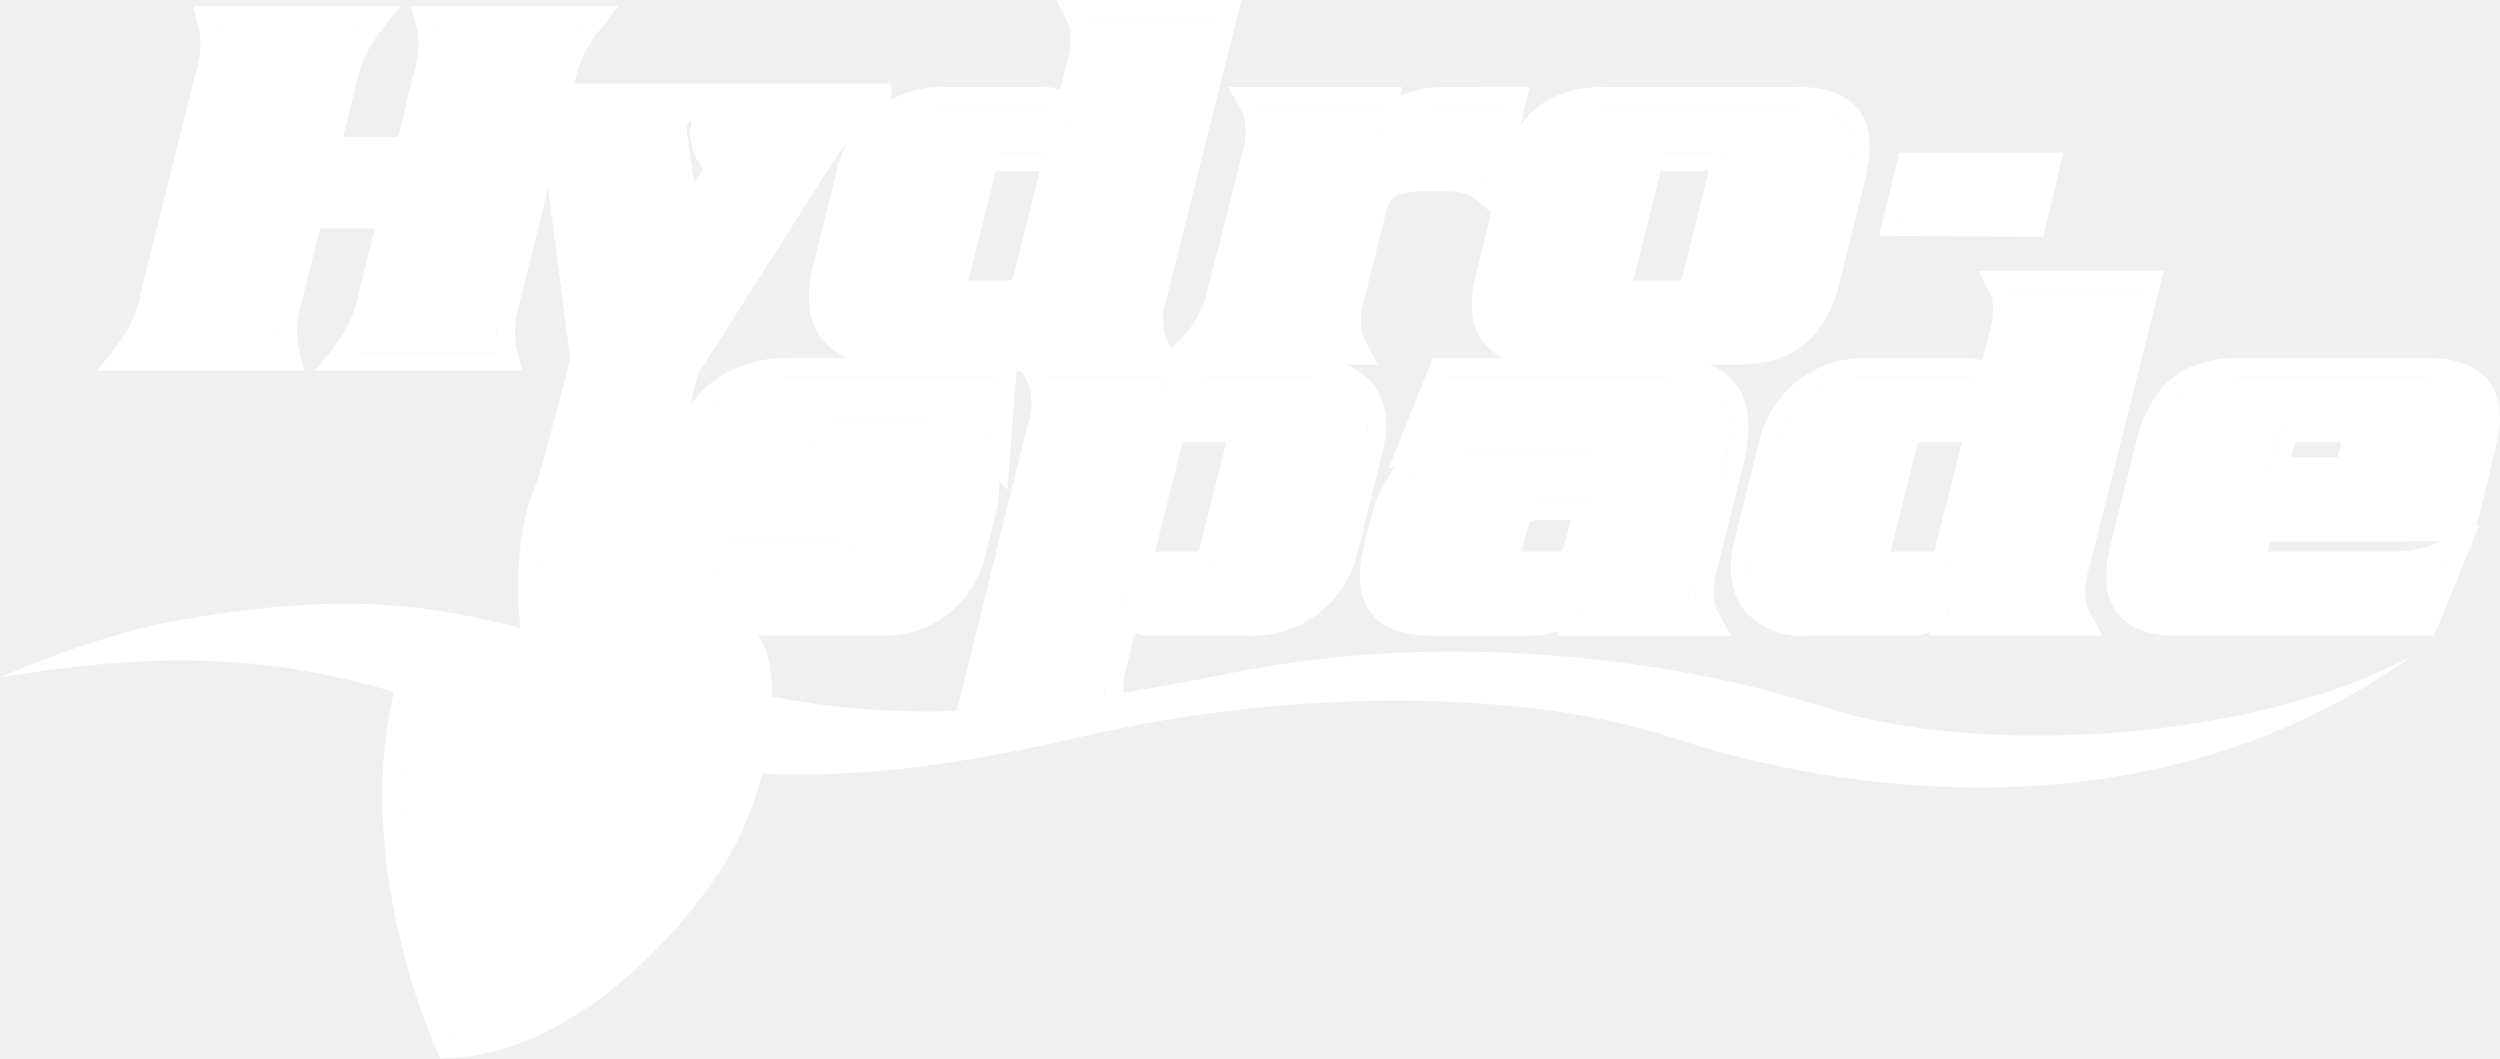
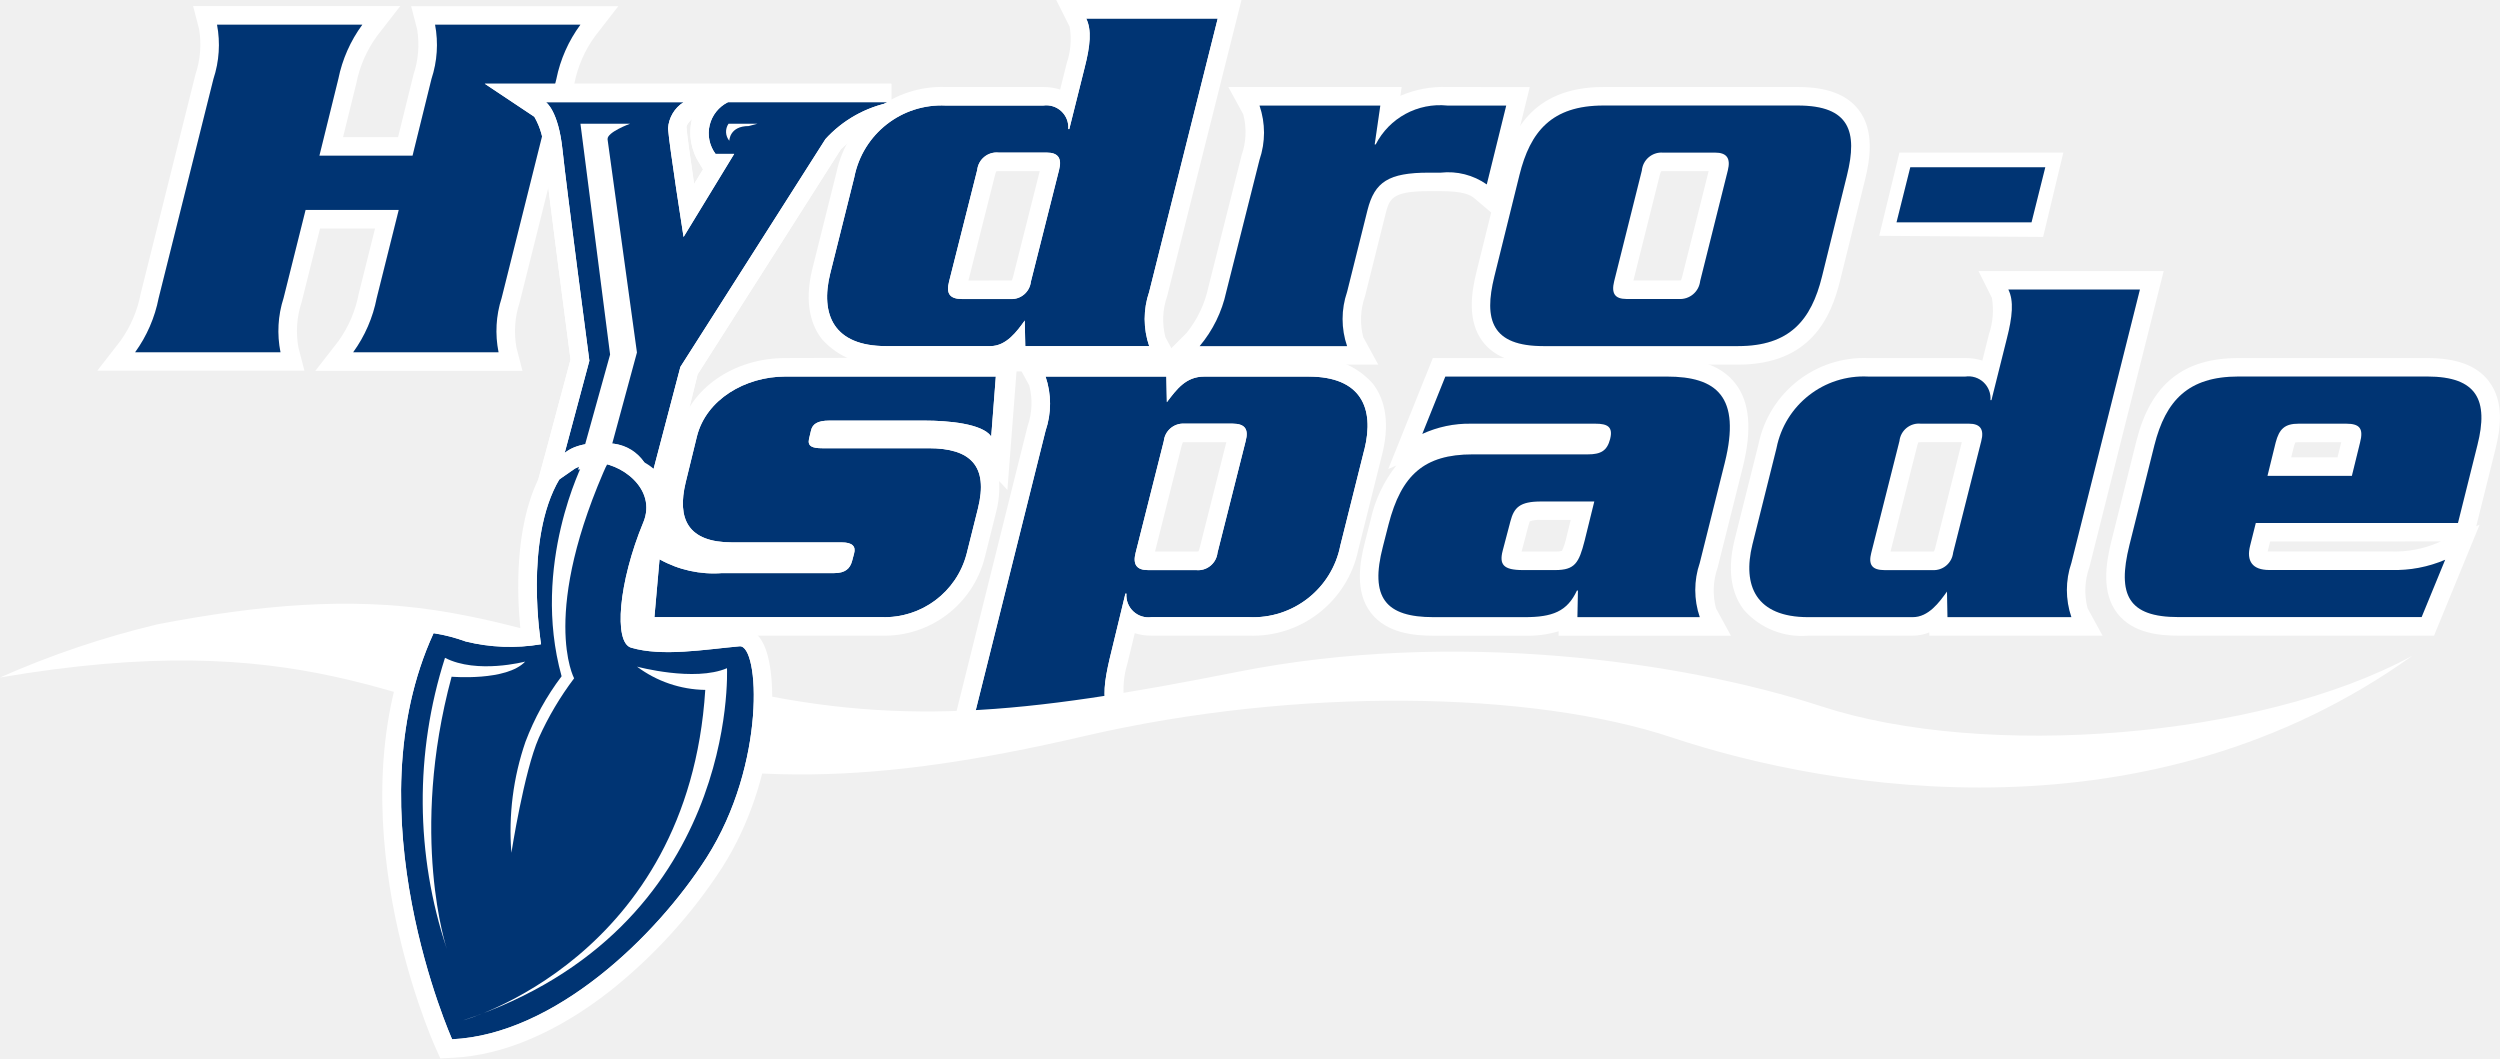
<svg xmlns="http://www.w3.org/2000/svg" id="Group_442" data-name="Group 442" width="183.614" height="77.729" viewBox="0 0 183.614 77.729">
  <defs>
    <clipPath id="clip-path">
      <rect id="Rectangle_965" data-name="Rectangle 965" width="183.614" height="77.73" fill="none" />
    </clipPath>
  </defs>
  <g id="Group_442-2" data-name="Group 442" clip-path="url(#clip-path)">
-     <path id="Path_17" data-name="Path 17" d="M603.52,235.094a6.527,6.527,0,0,1-6.729,5.263h-7.143a1.617,1.617,0,0,1-1.842-1.729h-.075l-1.165,4.812c-.376,1.617-.526,2.82-.151,3.609l-9.712.289,5.163-20.664a6.156,6.156,0,0,0,0-3.985h8.872l.038,1.88c.714-.94,1.391-1.88,2.744-1.88h7.669c3.834,0,4.849,2.293,4.1,5.338Zm-7.932-8.947h-3.534a1.434,1.434,0,0,0-1.5,1.278l-2.068,8.2c-.225.865.075,1.278.9,1.278h3.534a1.437,1.437,0,0,0,1.579-1.278l2.068-8.2c.226-.865-.038-1.278-.978-1.278" transform="translate(-505.077 -195.03)" fill="#ffffff" />
+     <path id="Path_17" data-name="Path 17" d="M603.52,235.094a6.527,6.527,0,0,1-6.729,5.263h-7.143a1.617,1.617,0,0,1-1.842-1.729h-.075l-1.165,4.812c-.376,1.617-.526,2.82-.151,3.609l-9.712.289,5.163-20.664a6.156,6.156,0,0,0,0-3.985h8.872l.038,1.88c.714-.94,1.391-1.88,2.744-1.88h7.669c3.834,0,4.849,2.293,4.1,5.338Zm-7.932-8.947h-3.534a1.434,1.434,0,0,0-1.5,1.278l-2.068,8.2c-.225.865.075,1.278.9,1.278h3.534a1.437,1.437,0,0,0,1.579-1.278l2.068-8.2c.226-.865-.038-1.278-.978-1.278" transform="translate(-505.077 -195.03)" fill="#003473" />
    <path id="Path_18" data-name="Path 18" d="M177.176,360.822c-11.2,6.106-31.43,7.624-43.377,3.724-10.28-3.355-27.074-5.686-42.889-2.544-15.869,3.152-25.064,4.1-37.764,1.063-6.787-1.624-13.863-4.483-21.191-5.587-6.382-.962-12.893-.4-20.37,1.03A67.04,67.04,0,0,0,0,362.419c22.028-3.76,29.17,1.875,41.869,4.913s22.057,3.038,37.763-.608,32.9-3.316,43.159.1c11.864,3.95,35.13,7.785,54.385-6" transform="translate(0 -312.66)" fill="#fff" />
-     <path id="Path_19" data-name="Path 19" d="M248.791,274.642a3.668,3.668,0,0,1,2.5-1.2c1.958-.036,4.676,1.915,3.646,4.405-1.823,4.405-2.186,8.818-.895,9.2,2.3.678,5.433.127,7.969-.1,1.449-.129,1.981,8.605-2.424,15.517-3.7,5.8-11.165,12.988-18.69,13.345,0,0-7.437-16.611-1.361-29.827a12.393,12.393,0,0,1,2.355.608,13.566,13.566,0,0,0,5.538.205s-1.285-7.724,1.367-12.152" transform="translate(-207.69 -239.481)" fill="#ffffff" />
+     <path id="Path_19" data-name="Path 19" d="M248.791,274.642a3.668,3.668,0,0,1,2.5-1.2c1.958-.036,4.676,1.915,3.646,4.405-1.823,4.405-2.186,8.818-.895,9.2,2.3.678,5.433.127,7.969-.1,1.449-.129,1.981,8.605-2.424,15.517-3.7,5.8-11.165,12.988-18.69,13.345,0,0-7.437-16.611-1.361-29.827a12.393,12.393,0,0,1,2.355.608,13.566,13.566,0,0,0,5.538.205s-1.285-7.724,1.367-12.152" transform="translate(-207.69 -239.481)" fill="#003473" />
    <path id="Path_20" data-name="Path 20" d="M80.58,3.669l.441,1.7a6.911,6.911,0,0,1-.267,3.318l-1.136,4.6h-4.04l.974-3.949a8.786,8.786,0,0,1,1.521-3.48l1.707-2.2H64.566l.441,1.7a6.9,6.9,0,0,1-.266,3.314l-4.022,16.09a8.769,8.769,0,0,1-1.483,3.48l-1.707,2.195H72.742l-.441-1.7a6.73,6.73,0,0,1,.229-3.313L73.888,20h4.038l-1.194,4.776a8.769,8.769,0,0,1-1.484,3.48l-1.707,2.195H88.757l-.441-1.7a6.729,6.729,0,0,1,.229-3.313l4.022-16.09a8.788,8.788,0,0,1,1.521-3.48l1.707-2.2ZM91.247,9.014,87.225,25.1A7.881,7.881,0,0,0,87,29.089H76.323A10.086,10.086,0,0,0,78.052,25.1l1.616-6.466H72.826L71.21,25.1a7.882,7.882,0,0,0-.226,3.985H60.308A10.089,10.089,0,0,0,62.037,25.1L66.06,9.014a7.977,7.977,0,0,0,.263-3.985H77a10.081,10.081,0,0,0-1.767,3.985l-1.391,5.639h6.842l1.391-5.639a7.983,7.983,0,0,0,.263-3.985H93.014a10.081,10.081,0,0,0-1.767,3.985" transform="translate(-50.383 -3.213)" fill="#fff" />
-     <path id="Path_21" data-name="Path 21" d="M110.852,18.6l-4.022,16.09a7.881,7.881,0,0,0-.226,3.985H95.928a10.086,10.086,0,0,0,1.729-3.985l1.616-6.466H92.431l-1.616,6.466a7.88,7.88,0,0,0-.226,3.985H79.913a10.089,10.089,0,0,0,1.729-3.985L85.665,18.6a7.977,7.977,0,0,0,.263-3.985H96.6A10.082,10.082,0,0,0,94.837,18.6l-1.391,5.639h6.842l1.391-5.639a7.983,7.983,0,0,0,.263-3.985h10.676a10.082,10.082,0,0,0-1.767,3.985" transform="translate(-69.988 -12.804)" fill="#ffffff" />
+     <path id="Path_21" data-name="Path 21" d="M110.852,18.6l-4.022,16.09a7.881,7.881,0,0,0-.226,3.985H95.928a10.086,10.086,0,0,0,1.729-3.985l1.616-6.466H92.431l-1.616,6.466a7.88,7.88,0,0,0-.226,3.985H79.913a10.089,10.089,0,0,0,1.729-3.985L85.665,18.6a7.977,7.977,0,0,0,.263-3.985H96.6A10.082,10.082,0,0,0,94.837,18.6l-1.391,5.639h6.842l1.391-5.639a7.983,7.983,0,0,0,.263-3.985h10.676a10.082,10.082,0,0,0-1.767,3.985" transform="translate(-69.988 -12.804)" fill="#003473" />
    <path id="Path_22" data-name="Path 22" d="M290.252,79.878l.981-3.6,1.747-6.52c-.25-1.889-1.662-12.59-1.944-15.262a5.376,5.376,0,0,0-.713-2.568L286.683,49.5h29.859v2.72a8.231,8.231,0,0,0-3.708,2.095c-.718,1.148-9.348,14.692-10.521,16.533L300.55,77.87l-2.63.033a.318.318,0,0,0,.021.066c-.024-.057-.265-.566-1.376-.7a5.192,5.192,0,0,0-3.261.485Zm5.442-5.379a10.124,10.124,0,0,1,1.189.071,5.372,5.372,0,0,1,1.584.424l1.315-5.239.119-.186c.1-.155,9.879-15.5,10.627-16.7a3.91,3.91,0,0,1,.529-.653h-6.108a1.252,1.252,0,0,0-.427.594,1,1,0,0,0,0,.483h2.9l-6.906,11.336-.574-3.666c-.109-.7-1.069-6.849-1.152-8.1a2.945,2.945,0,0,1,.028-.652h-5.433a12.314,12.314,0,0,1,.361,1.991c.3,2.835,1.954,15.332,1.971,15.458l.036.269L294.5,74.577a9.015,9.015,0,0,1,1.19-.077m6.2-22.4c-.2.173-.408.432-.4.592.035.534.293,2.348.563,4.169l.654-1.073-.259-.44A4.126,4.126,0,0,1,301.9,52.1" transform="translate(-251.077 -43.35)" fill="#fff" />
-     <path id="Path_23" data-name="Path 23" d="M332.95,60.448H322.842s.911.608,1.215,3.494,1.975,15.494,1.975,15.494l-1.817,6.782s.943-1,3.646-.684a3.461,3.461,0,0,1,2.734,2.431l2.121-8.074s9.874-15.494,10.633-16.71a8.793,8.793,0,0,1,4.861-2.734h-12a2.547,2.547,0,0,0-.911,3.8h1.367l-3.716,6.1s-1.058-6.753-1.139-7.975a2.463,2.463,0,0,1,1.139-1.921" transform="translate(-282.745 -52.94)" fill="#ffffff" />
+     <path id="Path_23" data-name="Path 23" d="M332.95,60.448H322.842s.911.608,1.215,3.494,1.975,15.494,1.975,15.494l-1.817,6.782s.943-1,3.646-.684a3.461,3.461,0,0,1,2.734,2.431l2.121-8.074s9.874-15.494,10.633-16.71a8.793,8.793,0,0,1,4.861-2.734h-12a2.547,2.547,0,0,0-.911,3.8h1.367l-3.716,6.1s-1.058-6.753-1.139-7.975a2.463,2.463,0,0,1,1.139-1.921" transform="translate(-282.745 -52.94)" fill="#003473" />
    <path id="Path_24" data-name="Path 24" d="M704.452,51.455A7.921,7.921,0,0,0,701,52.1l.094-.646H688.363l1.1,2.012a5.138,5.138,0,0,1-.125,3l-2.442,9.694a8.055,8.055,0,0,1-1.6,3.36l-2.322,2.322h16.4l-1.1-2.011a5.142,5.142,0,0,1,.126-3l1.5-6.009c.292-1.145.438-1.719,3.193-1.719h.865c1.64,0,2.172.26,2.5.541l1.675,1.424,2.371-9.61Zm2.895,7.15a4.936,4.936,0,0,0-3.383-.865H703.1c-2.97,0-3.985.677-4.511,2.744l-1.5,6.015a6.157,6.157,0,0,0,0,3.985H686.257a9.2,9.2,0,0,0,1.955-3.985l2.443-9.7a6.154,6.154,0,0,0,0-3.985h8.872l-.414,2.857h.075a5.3,5.3,0,0,1,5.263-2.857h4.323Z" transform="translate(-598.148 -45.064)" fill="#fff" />
    <path id="Path_25" data-name="Path 25" d="M961.426,90.255h-3.834a1.449,1.449,0,0,0-1.541,1.316l-2.03,8.12c-.226.9.038,1.316.9,1.316h3.835a1.483,1.483,0,0,0,1.579-1.316l2.03-8.12c.226-.9-.075-1.316-.94-1.316m-2.41,9.106c-.044.179-.089.257-.087.269a.7.7,0,0,1-.172.016h-3.324L957.37,91.9a1.312,1.312,0,0,1,.1-.278.886.886,0,0,1,.126-.008h3.361Z" transform="translate(-835.465 -79.045)" fill="#fff" />
    <path id="Path_26" data-name="Path 26" d="M898.737,53.108c-.87-1.112-2.323-1.653-4.439-1.653H880.012c-5.349,0-6.834,3.508-7.485,6.146l-1.843,7.444c-.364,1.475-.71,3.614.491,5.147.87,1.112,2.322,1.652,4.439,1.652H889.9c5.348,0,6.834-3.508,7.486-6.147l1.842-7.444c.364-1.475.71-3.613-.49-5.146m-.83,4.82-1.842,7.443c-.789,3.2-2.368,5.113-6.165,5.113H875.614c-3.8,0-4.4-1.917-3.609-5.113l1.842-7.443c.789-3.2,2.368-5.113,6.165-5.113H894.3c3.8,0,4.4,1.917,3.609,5.113" transform="translate(-762.246 -45.064)" fill="#fff" />
    <path id="Path_27" data-name="Path 27" d="M1112.757,90.255l-1.484,6.11,12.039.082,1.484-6.192Zm9.7,5.118h-9.915l1.01-4.042h9.915Z" transform="translate(-973.254 -79.045)" fill="#fff" />
    <path id="Path_28" data-name="Path 28" d="M594.253,213.616a5.646,5.646,0,0,0-4.715-1.878h-7.669a3.775,3.775,0,0,0-1.443.273l-.006-.273h-12.5l1.1,2.012a5.147,5.147,0,0,1-.126,3l-5.5,22.064h11.772l.82-1.945a6.534,6.534,0,0,1,.244-2.7l.538-2.223a3.937,3.937,0,0,0,1.223.18h7.143a7.917,7.917,0,0,0,8.047-6.29l1.769-7.075c.659-2.67-.018-4.273-.7-5.147m-.618,4.821-1.767,7.067a6.527,6.527,0,0,1-6.729,5.263H578a1.617,1.617,0,0,1-1.842-1.729h-.075l-1.165,4.812c-.376,1.617-.526,2.819-.151,3.609l-9.712.289,5.163-20.664a6.157,6.157,0,0,0,0-3.985h8.872l.038,1.88c.714-.94,1.391-1.88,2.744-1.88h7.669c3.834,0,4.849,2.293,4.1,5.338" transform="translate(-493.425 -185.44)" fill="#fff" />
    <path id="Path_29" data-name="Path 29" d="M675.471,261.287a1.437,1.437,0,0,0,1.579-1.278l2.068-8.2c.226-.865-.038-1.278-.978-1.278h-3.534a1.434,1.434,0,0,0-1.5,1.278l-2.068,8.2c-.226.865.075,1.278.9,1.278Zm-1.052-9.13a1.215,1.215,0,0,1,.092-.256.783.783,0,0,1,.1-.005h3.088l-1.961,7.77a1.437,1.437,0,0,1-.085.25,1.116,1.116,0,0,1-.178.012h-3.013Z" transform="translate(-587.63 -219.419)" fill="#fff" />
    <path id="Path_30" data-name="Path 30" d="M890.848,296.543c-1.579,0-1.992.451-2.256,1.466l-.564,2.143c-.263,1.015.038,1.429,1.466,1.429H891.9c1.429,0,1.729-.526,2.143-2.143l.714-2.895Zm1.878,2.558a5.348,5.348,0,0,1-.342,1.07,1.384,1.384,0,0,1-.484.049h-2.483l.492-1.869c.069-.266.119-.35.111-.35a2.05,2.05,0,0,1,.828-.1h2.174Z" transform="translate(-777.661 -259.713)" fill="#fff" />
    <path id="Path_31" data-name="Path 31" d="M832.29,219.74c.689-2.776.506-4.787-.558-6.148-.977-1.248-2.615-1.855-5.009-1.855h-17.2l-3.274,8.149.589-.258a9.79,9.79,0,0,0-1.886,4l-.412,1.611c-.389,1.494-.765,3.659.438,5.216,1.16,1.5,3.181,1.675,4.6,1.675h6.692a7.794,7.794,0,0,0,2.492-.328l-.006.328h12.662l-1.1-2.011a5.135,5.135,0,0,1,.123-3Zm-3.162,7.04a6.156,6.156,0,0,0,0,3.985h-8.985l.038-1.955h-.075c-.714,1.541-1.8,1.955-3.834,1.955H809.58c-3.534,0-4.7-1.429-3.721-5.188l.413-1.616c.94-3.647,2.631-5.15,6.165-5.15H820.9c.977,0,1.429-.263,1.654-1.128.225-.9-.188-1.128-1.09-1.128h-9.135a8.237,8.237,0,0,0-3.571.752l1.692-4.21h16.278c3.647,0,5.451,1.466,4.248,6.316Z" transform="translate(-704.287 -185.439)" fill="#fff" />
    <path id="Path_32" data-name="Path 32" d="M1113.238,250.535H1109.7a1.437,1.437,0,0,0-1.579,1.278l-2.068,8.2c-.226.865.037,1.278.977,1.278h3.534a1.434,1.434,0,0,0,1.5-1.278l2.068-8.2c.226-.865-.075-1.278-.9-1.278m-2.481,9.13a1.2,1.2,0,0,1-.092.256.772.772,0,0,1-.1.005h-3.088l1.961-7.77a1.433,1.433,0,0,1,.085-.25,1.119,1.119,0,0,1,.178-.012h3.013Z" transform="translate(-968.62 -219.419)" fill="#fff" />
    <path id="Path_33" data-name="Path 33" d="M1049.9,182.051l5.463-21.772H1041.76l.984,1.968a5.421,5.421,0,0,1-.216,2.671l-.484,1.938a3.918,3.918,0,0,0-1.241-.186h-7.143a7.92,7.92,0,0,0-8.049,6.293l-1.768,7.071c-.659,2.671.018,4.273.7,5.147a5.646,5.646,0,0,0,4.715,1.878h7.669a3.2,3.2,0,0,0,1.218-.24l.005.24h12.723l-1.1-2.012a5.127,5.127,0,0,1,.124-3m-1.318,3.647h-9.1l-.038-1.88c-.564.789-1.353,1.88-2.519,1.88h-7.669c-3.834,0-4.849-2.293-4.1-5.338l1.767-7.068a6.527,6.527,0,0,1,6.729-5.263h7.143a1.617,1.617,0,0,1,1.842,1.729h.075l1.128-4.511c.414-1.616.526-2.782.113-3.609h9.661l-5.037,20.075a6.154,6.154,0,0,0,0,3.985" transform="translate(-896.449 -140.372)" fill="#fff" />
    <path id="Path_34" data-name="Path 34" d="M1343.229,250.535c-1.015,0-1.428.376-1.692,1.391l-.6,2.443h6.2l.6-2.443c.263-1.015,0-1.391-1.015-1.391Zm2.844,2.474h-3.4l.183-.742a1.963,1.963,0,0,1,.12-.355,1.522,1.522,0,0,1,.255-.017h3.118Z" transform="translate(-1174.393 -219.419)" fill="#fff" />
    <path id="Path_35" data-name="Path 35" d="M1273.616,213.416c-.88-1.13-2.354-1.679-4.508-1.679h-13.872c-4.059,0-6.437,1.927-7.485,6.067l-1.843,7.372c-.416,1.681-.741,3.805.446,5.322,1.142,1.459,3.105,1.628,4.483,1.628h18.768l3.347-8.148-.246.107,1.4-5.617c.362-1.431.705-3.511-.494-5.051m-.824,4.718-1.428,5.714h-14.849l-.414,1.654c-.3,1.165.188,1.8,1.391,1.8h8.985a9.354,9.354,0,0,0,3.947-.752l-1.729,4.21h-17.857c-3.684,0-4.511-1.616-3.609-5.263l1.842-7.368c.827-3.271,2.481-5.037,6.165-5.037h13.872c3.684,0,4.511,1.767,3.684,5.037m-2.681,7.074-.228.1a8.1,8.1,0,0,1-3.407.64h-8.985l-.1,0c.006-.033.015-.07.026-.112l.156-.624Z" transform="translate(-1090.836 -185.439)" fill="#fff" />
    <path id="Path_36" data-name="Path 36" d="M344.013,74.306l2.159,15.662L343.9,98.345l-2.051.228L344.2,90.12l-2.178-16.953h3.646s-1.709.627-1.652,1.139" transform="translate(-299.391 -64.08)" fill="#fff" />
    <path id="Path_37" data-name="Path 37" d="M429.511,73.167a1.04,1.04,0,0,0,.057,1.253s0-1.082,1.424-1.082l.646-.171Z" transform="translate(-376.003 -64.08)" fill="#fff" />
    <path id="Path_38" data-name="Path 38" d="M307.287,271.446s-3.868,7.542-1.6,15.722a19.283,19.283,0,0,0-2.652,4.808A20.147,20.147,0,0,0,302,300.133s.931-5.979,2.012-8.436a22.752,22.752,0,0,1,2.594-4.378s-2.582-4.785,2.6-16.14Z" transform="translate(-264.44 -237.5)" fill="#fff" />
    <path id="Path_39" data-name="Path 39" d="M257.7,389.3s-3.54.939-5.895-.274a34.407,34.407,0,0,0,.137,21.387s-2.8-8.342.348-20c0,0,4.044.343,5.41-1.117" transform="translate(-219.122 -340.711)" fill="#fff" />
    <path id="Path_40" data-name="Path 40" d="M286.727,394.224s4.215,1.139,6.608.114c0,0,.911,19.14-19.368,25.862,0,0,16.52-4.557,17.773-24.267a8.579,8.579,0,0,1-5.013-1.709" transform="translate(-239.941 -345.262)" fill="#fff" />
-     <path id="Path_41" data-name="Path 41" d="M512.792,31.026a6.156,6.156,0,0,0,0,3.985h-9.1l-.038-1.88c-.564.79-1.353,1.88-2.519,1.88h-7.669c-3.834,0-4.849-2.293-4.1-5.338l1.767-7.068a6.527,6.527,0,0,1,6.729-5.263h7.143a1.617,1.617,0,0,1,1.842,1.729h.075l1.128-4.511c.414-1.617.526-2.782.113-3.609h9.661ZM505.273,20.8h-3.534a1.437,1.437,0,0,0-1.579,1.278l-2.068,8.2c-.225.865.038,1.278.978,1.278H502.6a1.433,1.433,0,0,0,1.5-1.278l2.068-8.2c.226-.865-.075-1.278-.9-1.278" transform="translate(-428.39 -9.591)" fill="#ffffff" />
-     <path id="Path_42" data-name="Path 42" d="M730.5,68.2a4.936,4.936,0,0,0-3.383-.865h-.865c-2.97,0-3.985.677-4.511,2.744l-1.5,6.015a6.157,6.157,0,0,0,0,3.985H709.412a9.2,9.2,0,0,0,1.955-3.985l2.443-9.7a6.154,6.154,0,0,0,0-3.985h8.872l-.414,2.857h.075a5.3,5.3,0,0,1,5.263-2.857h4.323Z" transform="translate(-621.304 -54.655)" fill="#ffffff" />
-     <path id="Path_43" data-name="Path 43" d="M905.655,74.963c-.789,3.2-2.368,5.113-6.165,5.113H885.2c-3.8,0-4.4-1.917-3.609-5.113l1.842-7.443c.79-3.2,2.368-5.113,6.165-5.113h14.285c3.8,0,4.4,1.917,3.609,5.113Zm-7.857-9.1h-3.834a1.449,1.449,0,0,0-1.541,1.316l-2.03,8.12c-.226.9.038,1.316.9,1.316h3.835a1.483,1.483,0,0,0,1.579-1.316l2.03-8.12c.226-.9-.075-1.316-.94-1.316" transform="translate(-771.837 -54.656)" fill="#ffffff" />
-     <path id="Path_44" data-name="Path 44" d="M1131.438,102.962h-9.915l1.01-4.042h9.915Z" transform="translate(-982.231 -86.634)" fill="#ffffff" />
-     <path id="Path_45" data-name="Path 45" d="M411.73,227.086c-.639-.94-3.158-1.165-4.887-1.165h-6.992c-.9,0-1.241.263-1.353.714l-.151.639c-.113.526.226.677.978.677h7.819c3.045,0,4.4,1.278,3.609,4.436l-.827,3.308a6.224,6.224,0,0,1-6.24,4.661H386.994l.376-4.248a8.144,8.144,0,0,0,4.586,1.015h8.233c.827,0,1.165-.338,1.316-.865l.151-.564c.15-.526-.113-.827-.9-.827h-8.045c-3.271,0-4.06-1.729-3.421-4.4l.827-3.383c.677-2.707,3.534-4.4,6.5-4.4h15.451Z" transform="translate(-338.93 -195.03)" fill="#ffffff" />
-     <path id="Path_46" data-name="Path 46" d="M838.737,236.372a6.158,6.158,0,0,0,0,3.985h-8.985l.038-1.955h-.075c-.714,1.541-1.8,1.955-3.834,1.955h-6.692c-3.534,0-4.7-1.429-3.722-5.188l.413-1.616c.94-3.647,2.632-5.15,6.165-5.15H830.5c.977,0,1.429-.263,1.654-1.128.225-.9-.188-1.128-1.09-1.128h-9.135a8.238,8.238,0,0,0-3.571.752l1.692-4.21h16.278c3.647,0,5.451,1.466,4.248,6.316Zm-11.654-4.511c-1.579,0-1.992.451-2.256,1.466l-.564,2.143c-.263,1.015.037,1.429,1.466,1.429h2.406c1.429,0,1.729-.526,2.143-2.143l.714-2.895Z" transform="translate(-713.897 -195.03)" fill="#ffffff" />
-     <path id="Path_47" data-name="Path 47" d="M1050.645,181.08h-3.534a1.437,1.437,0,0,0-1.579,1.278l-2.068,8.2c-.226.865.037,1.278.977,1.278h3.534a1.434,1.434,0,0,0,1.5-1.278l2.068-8.2c.225-.865-.075-1.278-.9-1.278m7.518,10.225a6.155,6.155,0,0,0,0,3.985h-9.1l-.037-1.88c-.564.789-1.353,1.88-2.519,1.88h-7.669c-3.835,0-4.849-2.293-4.1-5.338l1.767-7.068a6.527,6.527,0,0,1,6.729-5.263h7.143a1.617,1.617,0,0,1,1.842,1.729h.075l1.128-4.511c.414-1.616.526-2.782.113-3.609h9.661Z" transform="translate(-906.027 -149.963)" fill="#ffffff" />
-     <path id="Path_48" data-name="Path 48" d="M1280.982,233.44h-14.849l-.414,1.654c-.3,1.165.188,1.8,1.391,1.8h8.985a9.356,9.356,0,0,0,3.947-.752l-1.729,4.21h-17.857c-3.684,0-4.511-1.616-3.609-5.263l1.842-7.368c.827-3.271,2.481-5.037,6.165-5.037h13.872c3.684,0,4.511,1.767,3.684,5.037Zm-8.2-7.293h-3.5c-1.015,0-1.428.376-1.692,1.391l-.6,2.443h6.2l.6-2.443c.263-1.015,0-1.391-1.015-1.391" transform="translate(-1100.455 -195.03)" fill="#ffffff" />
+     <path id="Path_41" data-name="Path 41" d="M512.792,31.026a6.156,6.156,0,0,0,0,3.985h-9.1l-.038-1.88c-.564.79-1.353,1.88-2.519,1.88h-7.669c-3.834,0-4.849-2.293-4.1-5.338l1.767-7.068a6.527,6.527,0,0,1,6.729-5.263h7.143a1.617,1.617,0,0,1,1.842,1.729h.075l1.128-4.511c.414-1.617.526-2.782.113-3.609h9.661ZM505.273,20.8h-3.534a1.437,1.437,0,0,0-1.579,1.278l-2.068,8.2c-.225.865.038,1.278.978,1.278H502.6a1.433,1.433,0,0,0,1.5-1.278l2.068-8.2c.226-.865-.075-1.278-.9-1.278" transform="translate(-428.39 -9.591)" fill="#003473" />
+     <path id="Path_42" data-name="Path 42" d="M730.5,68.2a4.936,4.936,0,0,0-3.383-.865h-.865c-2.97,0-3.985.677-4.511,2.744l-1.5,6.015a6.157,6.157,0,0,0,0,3.985H709.412a9.2,9.2,0,0,0,1.955-3.985l2.443-9.7a6.154,6.154,0,0,0,0-3.985h8.872l-.414,2.857h.075a5.3,5.3,0,0,1,5.263-2.857h4.323Z" transform="translate(-621.304 -54.655)" fill="#003473" />
+     <path id="Path_43" data-name="Path 43" d="M905.655,74.963c-.789,3.2-2.368,5.113-6.165,5.113H885.2c-3.8,0-4.4-1.917-3.609-5.113l1.842-7.443c.79-3.2,2.368-5.113,6.165-5.113h14.285c3.8,0,4.4,1.917,3.609,5.113Zm-7.857-9.1h-3.834a1.449,1.449,0,0,0-1.541,1.316l-2.03,8.12c-.226.9.038,1.316.9,1.316h3.835a1.483,1.483,0,0,0,1.579-1.316l2.03-8.12c.226-.9-.075-1.316-.94-1.316" transform="translate(-771.837 -54.656)" fill="#003473" />
+     <path id="Path_44" data-name="Path 44" d="M1131.438,102.962h-9.915l1.01-4.042h9.915Z" transform="translate(-982.231 -86.634)" fill="#003473" />
+     <path id="Path_45" data-name="Path 45" d="M411.73,227.086c-.639-.94-3.158-1.165-4.887-1.165h-6.992c-.9,0-1.241.263-1.353.714l-.151.639c-.113.526.226.677.978.677h7.819c3.045,0,4.4,1.278,3.609,4.436l-.827,3.308a6.224,6.224,0,0,1-6.24,4.661H386.994l.376-4.248a8.144,8.144,0,0,0,4.586,1.015h8.233c.827,0,1.165-.338,1.316-.865l.151-.564c.15-.526-.113-.827-.9-.827h-8.045c-3.271,0-4.06-1.729-3.421-4.4l.827-3.383c.677-2.707,3.534-4.4,6.5-4.4h15.451Z" transform="translate(-338.93 -195.03)" fill="#003473" />
+     <path id="Path_46" data-name="Path 46" d="M838.737,236.372a6.158,6.158,0,0,0,0,3.985h-8.985l.038-1.955h-.075c-.714,1.541-1.8,1.955-3.834,1.955h-6.692c-3.534,0-4.7-1.429-3.722-5.188l.413-1.616c.94-3.647,2.632-5.15,6.165-5.15H830.5c.977,0,1.429-.263,1.654-1.128.225-.9-.188-1.128-1.09-1.128h-9.135a8.238,8.238,0,0,0-3.571.752l1.692-4.21h16.278c3.647,0,5.451,1.466,4.248,6.316Zm-11.654-4.511c-1.579,0-1.992.451-2.256,1.466l-.564,2.143c-.263,1.015.037,1.429,1.466,1.429h2.406c1.429,0,1.729-.526,2.143-2.143l.714-2.895Z" transform="translate(-713.897 -195.03)" fill="#003473" />
+     <path id="Path_47" data-name="Path 47" d="M1050.645,181.08h-3.534a1.437,1.437,0,0,0-1.579,1.278l-2.068,8.2c-.226.865.037,1.278.977,1.278h3.534a1.434,1.434,0,0,0,1.5-1.278l2.068-8.2c.225-.865-.075-1.278-.9-1.278m7.518,10.225a6.155,6.155,0,0,0,0,3.985h-9.1l-.037-1.88c-.564.789-1.353,1.88-2.519,1.88h-7.669c-3.835,0-4.849-2.293-4.1-5.338l1.767-7.068a6.527,6.527,0,0,1,6.729-5.263h7.143a1.617,1.617,0,0,1,1.842,1.729h.075l1.128-4.511c.414-1.616.526-2.782.113-3.609h9.661Z" transform="translate(-906.027 -149.963)" fill="#003473" />
+     <path id="Path_48" data-name="Path 48" d="M1280.982,233.44h-14.849l-.414,1.654c-.3,1.165.188,1.8,1.391,1.8h8.985a9.356,9.356,0,0,0,3.947-.752l-1.729,4.21h-17.857c-3.684,0-4.511-1.616-3.609-5.263l1.842-7.368c.827-3.271,2.481-5.037,6.165-5.037h13.872c3.684,0,4.511,1.767,3.684,5.037Zm-8.2-7.293h-3.5c-1.015,0-1.428.376-1.692,1.391l-.6,2.443h6.2l.6-2.443c.263-1.015,0-1.391-1.015-1.391" transform="translate(-1100.455 -195.03)" fill="#003473" />
    <path id="Path_49" data-name="Path 49" d="M401.34,211.349l-17.051.048c-3.807,0-7.024,2.232-7.825,5.435l-.829,3.39c-.264,1.1-1.93,4.809-2.542,7.733a8.4,8.4,0,0,0,.085,3.831h18.177a7.6,7.6,0,0,0,7.56-5.692l.827-3.308a7.339,7.339,0,0,0,.241-2.355l.607.651Zm-1.939,5.807c-.639-.94-3.158-1.165-4.887-1.165h-6.992c-.9,0-1.241.263-1.353.714l-.151.639c-.113.526.226.677.978.677h7.819c3.045,0,4.4,1.278,3.609,4.436l-.827,3.308a6.224,6.224,0,0,1-6.241,4.661H374.666l.376-4.248a8.144,8.144,0,0,0,4.586,1.015h8.233c.827,0,1.165-.338,1.316-.865l.151-.564c.15-.526-.113-.827-.9-.827H380.38c-3.271,0-4.06-1.729-3.421-4.4l.827-3.383c.677-2.707,3.534-4.4,6.5-4.4H399.74Z" transform="translate(-326.601 -185.1)" fill="#fff" />
    <path id="Path_50" data-name="Path 50" d="M233.591,49.5l3.641,2.428a5.378,5.378,0,0,1,.713,2.568c.281,2.672,1.694,13.373,1.944,15.262l-1.747,6.52-.619,2.273c-1.758,3.609-1.559,8.527-1.323,10.922a10.687,10.687,0,0,1-3.619-.313,10.72,10.72,0,0,0-2.755-.668h-.872l-.364.792c-6.262,13.62,1.042,30.249,1.356,30.951l.379.847.927-.044c3.682-.175,7.678-1.876,11.556-4.919a37.842,37.842,0,0,0,8.217-9.053c4.137-6.49,4.248-14.444,2.929-16.613a1.85,1.85,0,0,0-1.772-.989c-.479.043-.979.1-1.491.152a19.122,19.122,0,0,1-5.635.083c-.23-1.042.171-4.468,1.667-8.083a3.826,3.826,0,0,0,.317-1.756l2.182-9.012c1.173-1.841,9.8-15.385,10.521-16.533a8.231,8.231,0,0,1,3.708-2.095V49.5Zm15.214,2.6a4.127,4.127,0,0,0,.561,3.248l.259.44-.654,1.073c-.271-1.821-.528-3.635-.563-4.169-.011-.16.2-.419.4-.592m-3.577,29.62c-1.823,4.405-2.186,8.818-.895,9.2,2.3.678,5.433.128,7.969-.1,1.449-.129,1.981,8.605-2.424,15.517-3.7,5.8-11.165,12.988-18.69,13.345,0,0-7.437-16.611-1.361-29.826a12.4,12.4,0,0,1,2.355.608,13.569,13.569,0,0,0,5.538.205s-1.275-7.669,1.34-12.1l1.153-.8a3.814,3.814,0,0,1,1.288-.441c.028,0,.054,0,.082-.005,1.958-.036,4.676,1.915,3.646,4.405m13.362-28.125C257.83,54.807,247.956,70.3,247.956,70.3l-1.965,7.48a3.863,3.863,0,0,0-.689-.473,3.08,3.08,0,0,0-2.2-1.364c-2.7-.318-3.646.684-3.646.684l1.817-6.782S239.6,57.237,239.3,54.351s-1.215-3.494-1.215-3.494H248.19a2.463,2.463,0,0,0-1.139,1.921c.081,1.222,1.139,7.975,1.139,7.975l3.716-6.1h-1.367a2.547,2.547,0,0,1,.911-3.8h12a8.793,8.793,0,0,0-4.861,2.734" transform="translate(-197.986 -43.35)" fill="#fff" />
    <path id="Path_51" data-name="Path 51" d="M504.407,24.769a5.133,5.133,0,0,1,.123-3L509.993,0H496.388l.985,1.968a5.43,5.43,0,0,1-.216,2.671l-.484,1.938a3.92,3.92,0,0,0-1.241-.186h-7.142a7.92,7.92,0,0,0-8.049,6.293l-1.768,7.071c-.659,2.67.018,4.273.7,5.147a5.646,5.646,0,0,0,4.715,1.878h2.063v.5h20.811V25.607h-1.9Zm-24.615-4.687,1.767-7.068a6.527,6.527,0,0,1,6.729-5.263h7.143a1.617,1.617,0,0,1,1.842,1.729h.075l1.128-4.511c.414-1.616.526-2.782.113-3.609h9.661l-5.037,20.075a6.155,6.155,0,0,0,0,3.985h-9.1l-.038-1.88c-.564.789-1.353,1.88-2.519,1.88H483.89c-3.834,0-4.849-2.293-4.1-5.338" transform="translate(-418.811)" fill="#fff" />
    <path id="Path_52" data-name="Path 52" d="M566.7,99.729l2.068-8.2c.226-.865-.075-1.278-.9-1.278h-3.534a1.437,1.437,0,0,0-1.579,1.278l-2.068,8.2c-.225.865.037,1.278.977,1.278H565.2a1.434,1.434,0,0,0,1.5-1.278m-4.591-.082,1.96-7.77a1.438,1.438,0,0,1,.085-.25,1.128,1.128,0,0,1,.178-.012h3.013l-1.96,7.77a1.21,1.21,0,0,1-.092.256.75.75,0,0,1-.1.005Z" transform="translate(-490.982 -79.045)" fill="#fff" />
  </g>
</svg>
